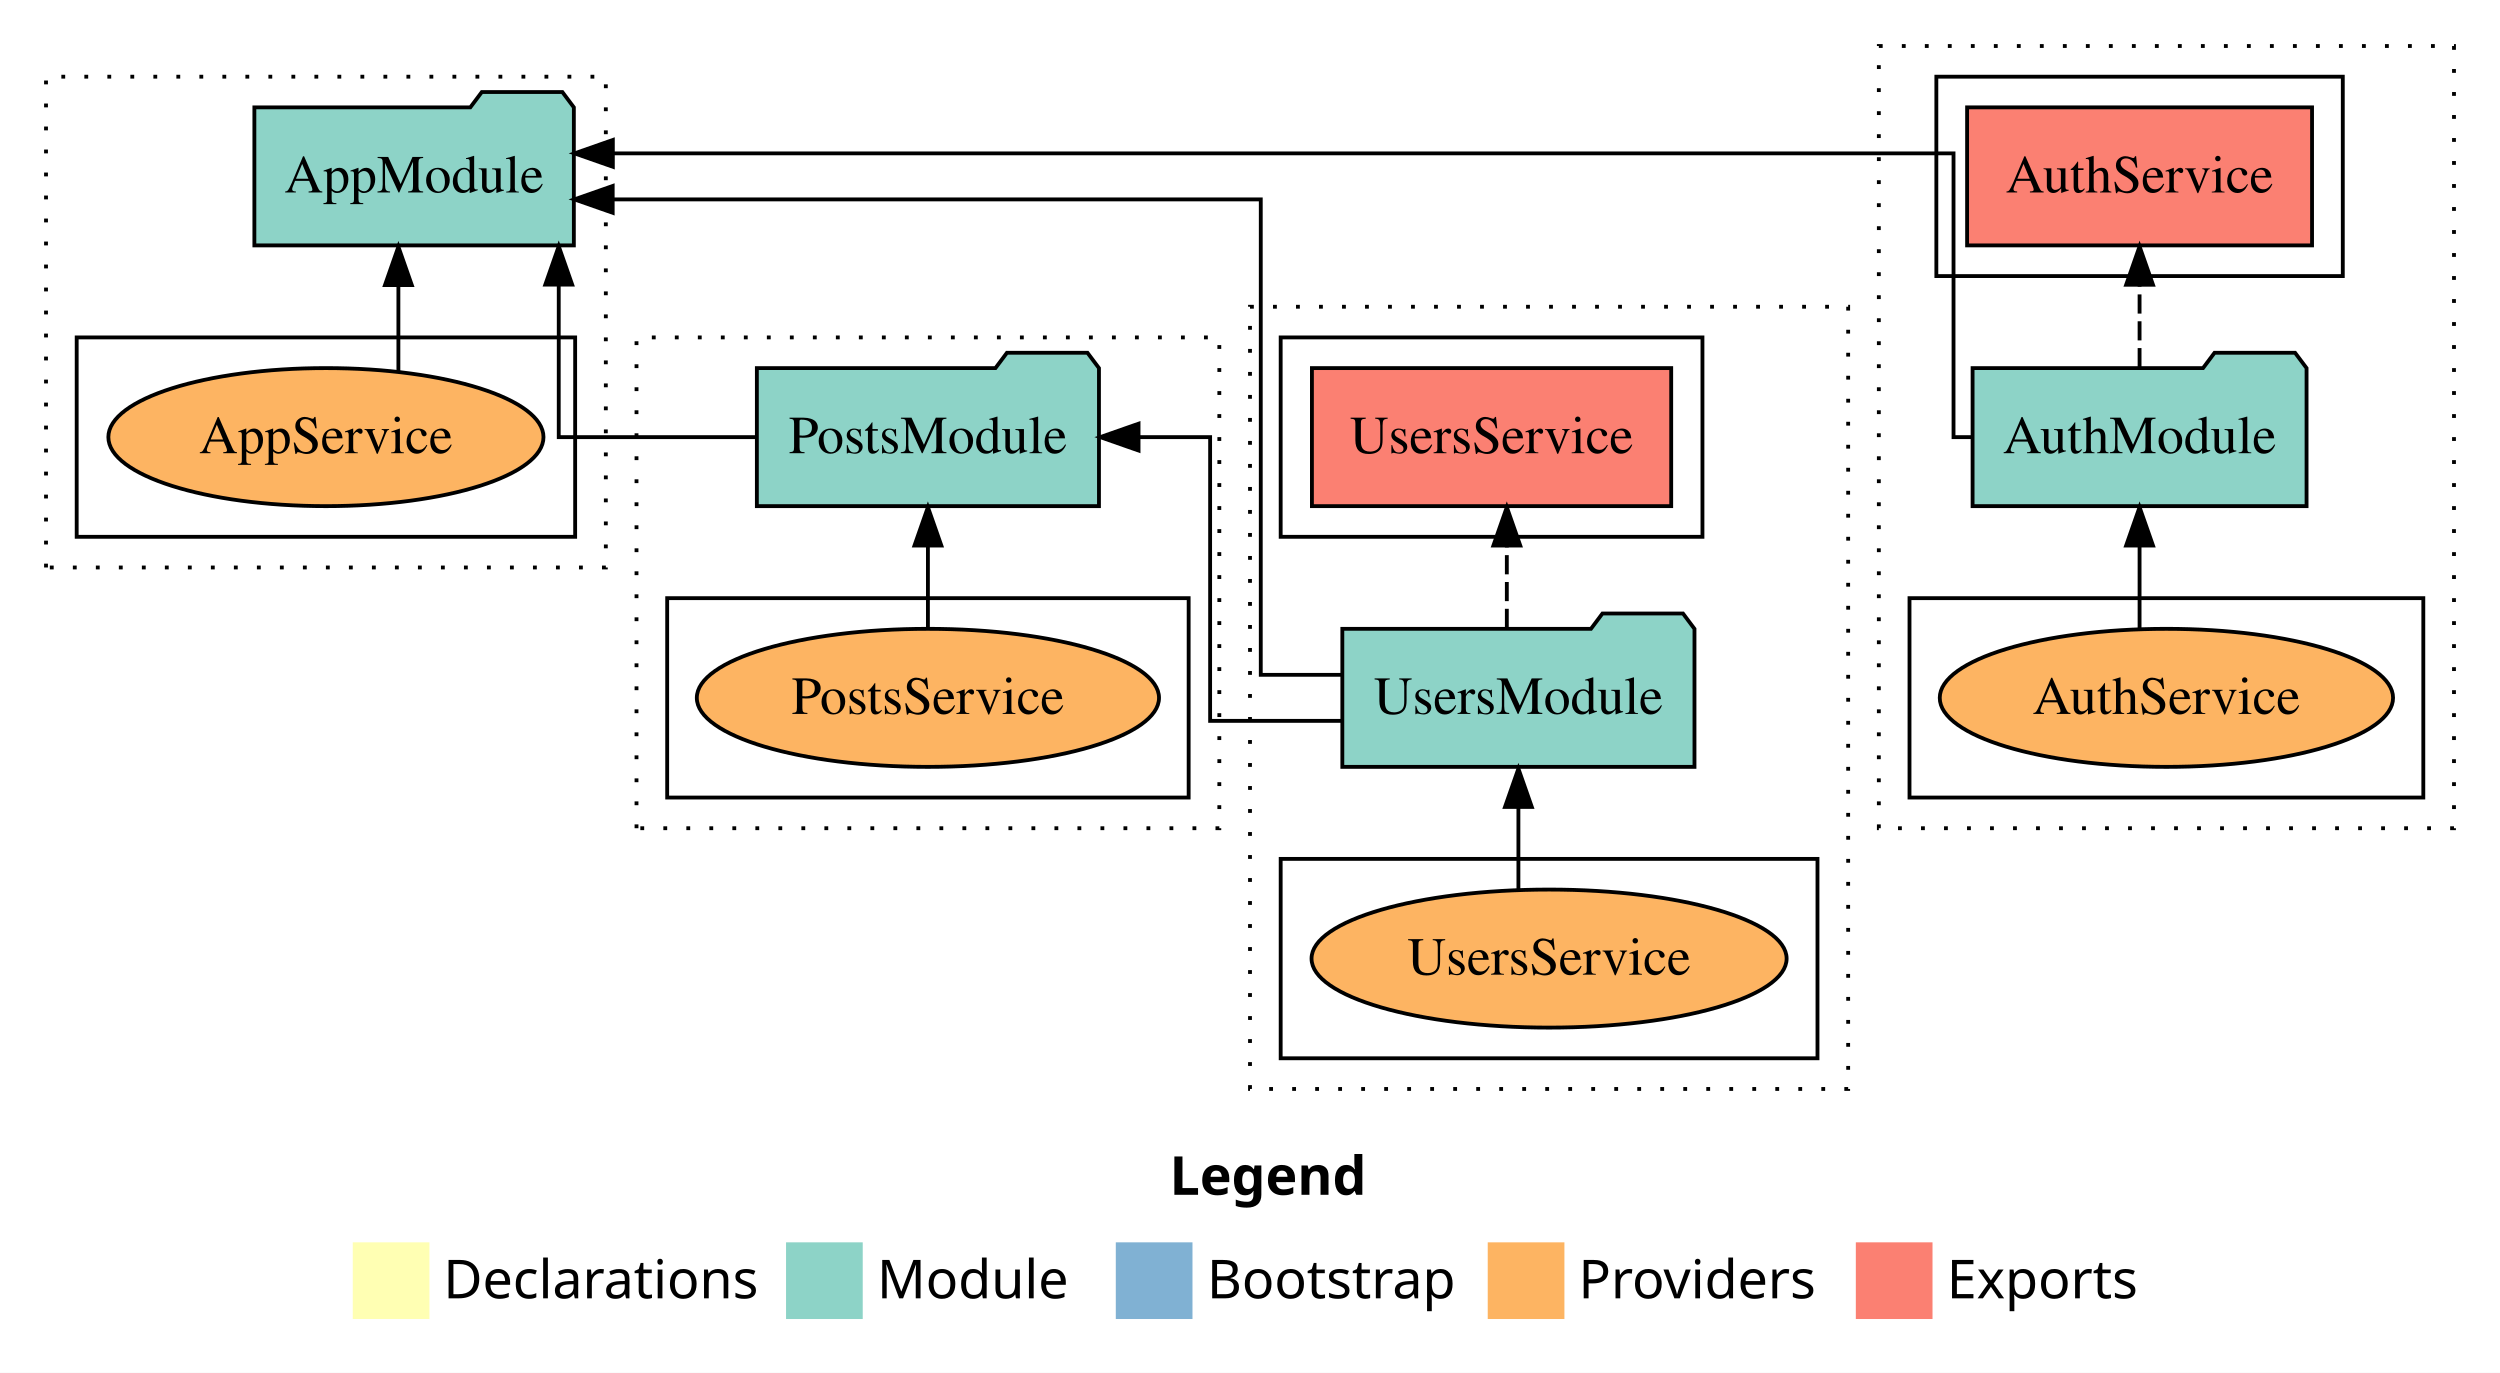
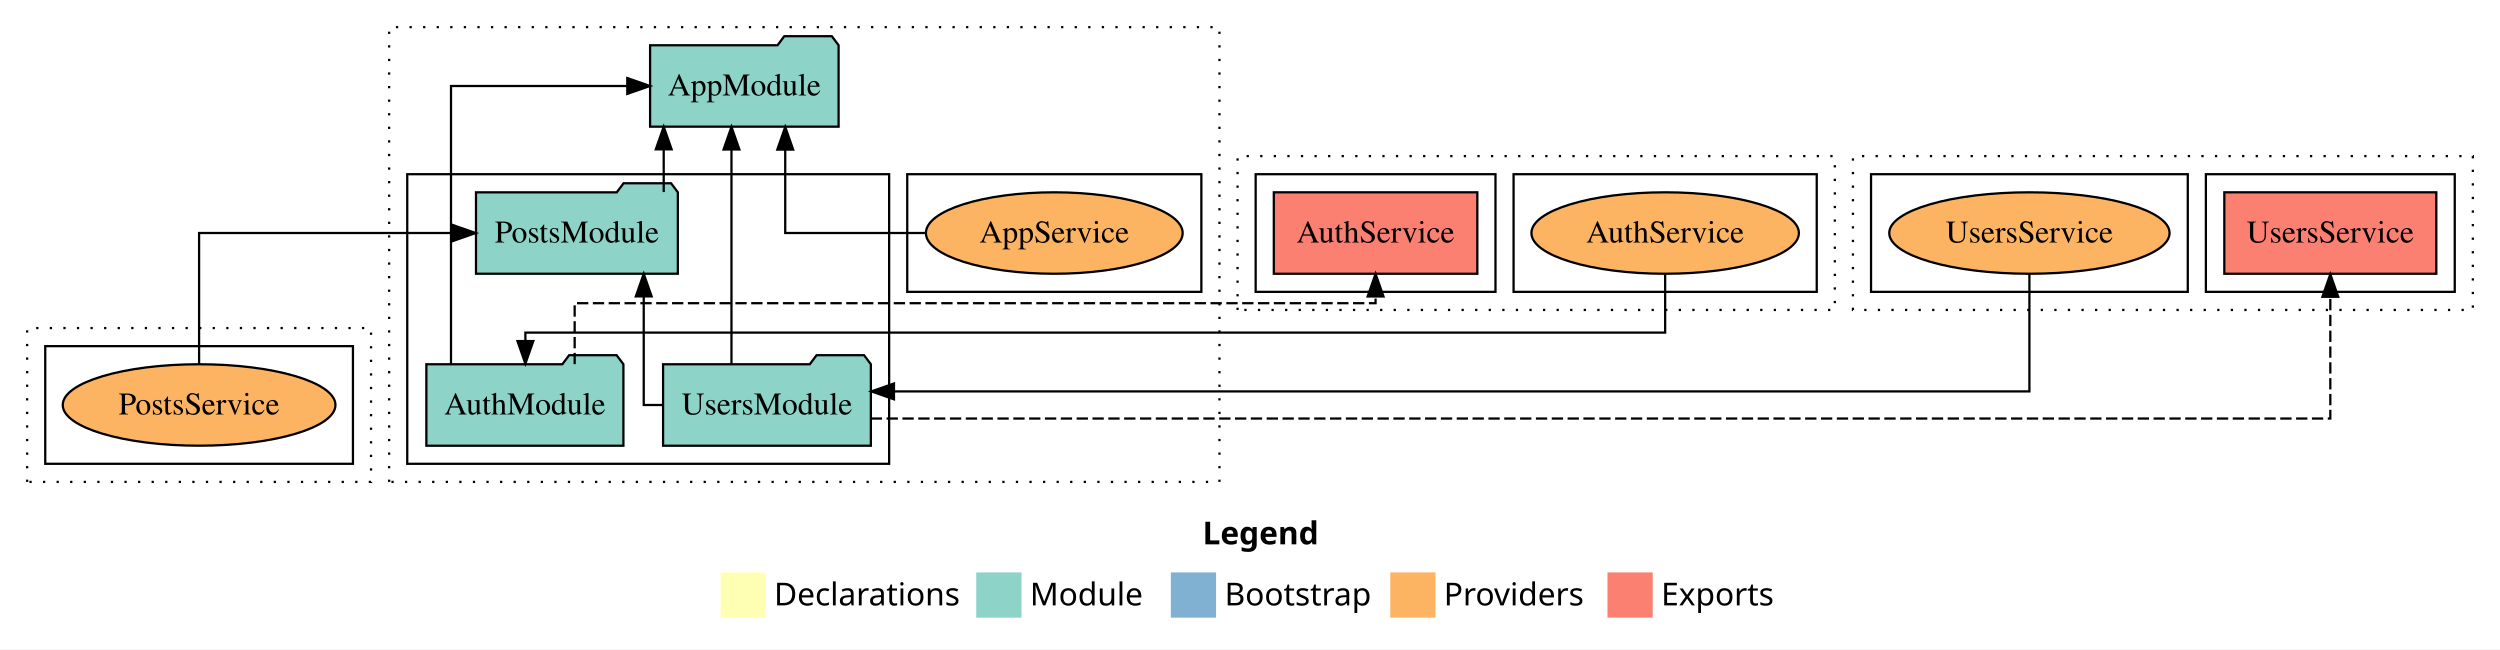
- <svg xmlns="http://www.w3.org/2000/svg" width="652pt" height="358pt" viewBox="0.00 0.00 652.00 358.00">
-   <g id="graph0" class="graph" transform="scale(1 1) rotate(0) translate(4 354)">
-     <polygon fill="white" stroke="transparent" points="-4,4 -4,-354 648,-354 648,4 -4,4" />
-     <text text-anchor="start" x="301.01" y="-42.4" font-family="Times-12" font-weight="bold" font-size="14.00">Legend</text>
-     <polygon fill="#ffffb3" stroke="transparent" points="88,-10 88,-30 108,-30 108,-10 88,-10" />
-     <text text-anchor="start" x="111.63" y="-15.4" font-family="Times-12" font-size="14.00">  Declarations</text>
-     <polygon fill="#8dd3c7" stroke="transparent" points="201,-10 201,-30 221,-30 221,-10 201,-10" />
-     <text text-anchor="start" x="224.73" y="-15.4" font-family="Times-12" font-size="14.00">  Module</text>
-     <polygon fill="#80b1d3" stroke="transparent" points="287,-10 287,-30 307,-30 307,-10 287,-10" />
-     <text text-anchor="start" x="310.78" y="-15.4" font-family="Times-12" font-size="14.00">  Bootstrap</text>
-     <polygon fill="#fdb462" stroke="transparent" points="384,-10 384,-30 404,-30 404,-10 384,-10" />
-     <text text-anchor="start" x="407.67" y="-15.4" font-family="Times-12" font-size="14.00">  Providers</text>
-     <polygon fill="#fb8072" stroke="transparent" points="480,-10 480,-30 500,-30 500,-10 480,-10" />
-     <text text-anchor="start" x="503.73" y="-15.4" font-family="Times-12" font-size="14.00">  Exports</text>
+ <svg xmlns="http://www.w3.org/2000/svg" width="1105pt" height="287pt" viewBox="0.00 0.00 1105.00 287.00">
+   <g id="graph0" class="graph" transform="scale(1 1) rotate(0) translate(4 283)">
+     <polygon fill="white" stroke="transparent" points="-4,4 -4,-283 1101,-283 1101,4 -4,4" />
+     <text text-anchor="start" x="527.51" y="-42.4" font-family="Times-12" font-weight="bold" font-size="14.00">Legend</text>
+     <polygon fill="#ffffb3" stroke="transparent" points="314.5,-10 314.5,-30 334.5,-30 334.5,-10 314.5,-10" />
+     <text text-anchor="start" x="338.13" y="-15.4" font-family="Times-12" font-size="14.00">  Declarations</text>
+     <polygon fill="#8dd3c7" stroke="transparent" points="427.5,-10 427.5,-30 447.5,-30 447.5,-10 427.5,-10" />
+     <text text-anchor="start" x="451.23" y="-15.4" font-family="Times-12" font-size="14.00">  Module</text>
+     <polygon fill="#80b1d3" stroke="transparent" points="513.5,-10 513.5,-30 533.5,-30 533.5,-10 513.5,-10" />
+     <text text-anchor="start" x="537.28" y="-15.4" font-family="Times-12" font-size="14.00">  Bootstrap</text>
+     <polygon fill="#fdb462" stroke="transparent" points="610.5,-10 610.5,-30 630.5,-30 630.5,-10 610.5,-10" />
+     <text text-anchor="start" x="634.17" y="-15.4" font-family="Times-12" font-size="14.00">  Providers</text>
+     <polygon fill="#fb8072" stroke="transparent" points="706.5,-10 706.5,-30 726.5,-30 726.5,-10 706.5,-10" />
+     <text text-anchor="start" x="730.23" y="-15.4" font-family="Times-12" font-size="14.00">  Exports</text>
+     <g id="clust1" class="cluster">
+       <polygon fill="none" stroke="black" stroke-dasharray="1,5" points="168,-70 168,-271 535,-271 535,-70 168,-70" />
+     </g>
+     <g id="clust6" class="cluster">
+       <polygon fill="none" stroke="black" points="397,-154 397,-206 527,-206 527,-154 397,-154" />
+     </g>
+     <g id="clust3" class="cluster">
+       <polygon fill="none" stroke="black" points="176,-78 176,-206 389,-206 389,-78 176,-78" />
+     </g>
+     <g id="clust13" class="cluster">
+       <polygon fill="none" stroke="black" stroke-dasharray="1,5" points="8,-70 8,-138 160,-138 160,-70 8,-70" />
+     </g>
+     <g id="clust18" class="cluster">
+       <polygon fill="none" stroke="black" points="16,-78 16,-130 152,-130 152,-78 16,-78" />
+     </g>
    <g id="clust19" class="cluster">
-       <polygon fill="none" stroke="black" stroke-dasharray="1,5" points="322,-70 322,-274 478,-274 478,-70 322,-70" />
+       <polygon fill="none" stroke="black" stroke-dasharray="1,5" points="815,-146 815,-214 1089,-214 1089,-146 815,-146" />
+     </g>
+     <g id="clust22" class="cluster">
+       <polygon fill="none" stroke="black" points="971,-154 971,-206 1081,-206 1081,-154 971,-154" />
    </g>
    <g id="clust24" class="cluster">
-       <polygon fill="none" stroke="black" points="330,-78 330,-130 470,-130 470,-78 330,-78" />
-     </g>
-     <g id="clust22" class="cluster">
-       <polygon fill="none" stroke="black" points="330,-214 330,-266 440,-266 440,-214 330,-214" />
-     </g>
-     <g id="clust13" class="cluster">
-       <polygon fill="none" stroke="black" stroke-dasharray="1,5" points="162,-138 162,-266 314,-266 314,-138 162,-138" />
-     </g>
-     <g id="clust18" class="cluster">
-       <polygon fill="none" stroke="black" points="170,-146 170,-198 306,-198 306,-146 170,-146" />
+       <polygon fill="none" stroke="black" points="823,-154 823,-206 963,-206 963,-154 823,-154" />
    </g>
    <g id="clust7" class="cluster">
-       <polygon fill="none" stroke="black" stroke-dasharray="1,5" points="486,-138 486,-342 636,-342 636,-138 486,-138" />
+       <polygon fill="none" stroke="black" stroke-dasharray="1,5" points="543,-146 543,-214 807,-214 807,-146 543,-146" />
+     </g>
+     <g id="clust12" class="cluster">
+       <polygon fill="none" stroke="black" points="665,-154 665,-206 799,-206 799,-154 665,-154" />
    </g>
    <g id="clust10" class="cluster">
-       <polygon fill="none" stroke="black" points="501,-282 501,-334 607,-334 607,-282 501,-282" />
-     </g>
-     <g id="clust12" class="cluster">
-       <polygon fill="none" stroke="black" points="494,-146 494,-198 628,-198 628,-146 494,-146" />
-     </g>
-     <g id="clust1" class="cluster">
-       <polygon fill="none" stroke="black" stroke-dasharray="1,5" points="8,-206 8,-334 154,-334 154,-206 8,-206" />
-     </g>
-     <g id="clust6" class="cluster">
-       <polygon fill="none" stroke="black" points="16,-214 16,-266 146,-266 146,-214 16,-214" />
+       <polygon fill="none" stroke="black" points="551,-154 551,-206 657,-206 657,-154 551,-154" />
    </g>
    <g id="node1" class="node">
-       <polygon fill="#8dd3c7" stroke="black" points="597.55,-258 594.55,-262 573.55,-262 570.55,-258 510.45,-258 510.45,-222 597.55,-222 597.55,-258" />
-       <text text-anchor="middle" x="554" y="-235.8" font-family="Times,serif" font-size="14.00">AuthModule</text>
+       <polygon fill="#8dd3c7" stroke="black" points="271.55,-122 268.55,-126 247.55,-126 244.55,-122 184.45,-122 184.45,-86 271.55,-86 271.55,-122" />
+       <text text-anchor="middle" x="228" y="-99.8" font-family="Times,serif" font-size="14.00">AuthModule</text>
    </g>
    <g id="node4" class="node">
-       <polygon fill="#8dd3c7" stroke="black" points="145.66,-326 142.66,-330 121.66,-330 118.66,-326 62.34,-326 62.34,-290 145.66,-290 145.66,-326" />
-       <text text-anchor="middle" x="104" y="-303.8" font-family="Times,serif" font-size="14.00">AppModule</text>
+       <polygon fill="#8dd3c7" stroke="black" points="366.66,-263 363.66,-267 342.66,-267 339.66,-263 283.34,-263 283.34,-227 366.66,-227 366.66,-263" />
+       <text text-anchor="middle" x="325" y="-240.8" font-family="Times,serif" font-size="14.00">AppModule</text>
    </g>
    <g id="edge1" class="edge">
-       <path fill="none" stroke="black" d="M510.31,-240C507.33,-240 505.48,-240 505.48,-240 505.48,-240 505.48,-314 505.48,-314 505.48,-314 155.83,-314 155.83,-314" />
-       <polygon fill="black" stroke="black" points="155.83,-310.5 145.83,-314 155.83,-317.5 155.83,-310.5" />
+       <path fill="none" stroke="black" d="M195.34,-122.14C195.34,-160.23 195.34,-245 195.34,-245 195.34,-245 273.26,-245 273.26,-245" />
+       <polygon fill="black" stroke="black" points="273.26,-248.5 283.26,-245 273.26,-241.5 273.26,-248.5" />
    </g>
    <g id="node6" class="node">
-       <polygon fill="#fb8072" stroke="black" points="598.98,-326 509.02,-326 509.02,-290 598.98,-290 598.98,-326" />
-       <text text-anchor="middle" x="554" y="-303.8" font-family="Times,serif" font-size="14.00">AuthService </text>
+       <polygon fill="#fb8072" stroke="black" points="648.98,-198 559.02,-198 559.02,-162 648.98,-162 648.98,-198" />
+       <text text-anchor="middle" x="604" y="-175.8" font-family="Times,serif" font-size="14.00">AuthService </text>
    </g>
    <g id="edge5" class="edge">
-       <path fill="none" stroke="black" stroke-dasharray="5,2" d="M554,-258.22C554,-258.22 554,-279.73 554,-279.73" />
-       <polygon fill="black" stroke="black" points="550.5,-279.73 554,-289.73 557.5,-279.73 550.5,-279.73" />
+       <path fill="none" stroke="black" stroke-dasharray="5,2" d="M250,-122.04C250,-134.56 250,-149 250,-149 250,-149 604,-149 604,-149 604,-149 604,-151.97 604,-151.97" />
+       <polygon fill="black" stroke="black" points="600.5,-151.97 604,-161.97 607.5,-151.97 600.5,-151.97" />
    </g>
    <g id="node2" class="node">
-       <polygon fill="#8dd3c7" stroke="black" points="282.61,-258 279.61,-262 258.61,-262 255.61,-258 193.39,-258 193.39,-222 282.61,-222 282.61,-258" />
-       <text text-anchor="middle" x="238" y="-235.8" font-family="Times,serif" font-size="14.00">PostsModule</text>
+       <polygon fill="#8dd3c7" stroke="black" points="295.61,-198 292.61,-202 271.61,-202 268.61,-198 206.39,-198 206.39,-162 295.61,-162 295.61,-198" />
+       <text text-anchor="middle" x="251" y="-175.8" font-family="Times,serif" font-size="14.00">PostsModule</text>
    </g>
    <g id="edge2" class="edge">
-       <path fill="none" stroke="black" d="M193.24,-240C168.1,-240 141.72,-240 141.72,-240 141.72,-240 141.72,-279.78 141.72,-279.78" />
-       <polygon fill="black" stroke="black" points="138.22,-279.78 141.72,-289.78 145.22,-279.78 138.22,-279.78" />
+       <path fill="none" stroke="black" d="M289.36,-198.11C289.36,-198.11 289.36,-216.99 289.36,-216.99" />
+       <polygon fill="black" stroke="black" points="285.86,-216.99 289.36,-226.99 292.86,-216.99 285.86,-216.99" />
    </g>
    <g id="node3" class="node">
-       <polygon fill="#8dd3c7" stroke="black" points="437.92,-190 434.92,-194 413.92,-194 410.92,-190 346.08,-190 346.08,-154 437.92,-154 437.92,-190" />
-       <text text-anchor="middle" x="392" y="-167.8" font-family="Times,serif" font-size="14.00">UsersModule</text>
+       <polygon fill="#8dd3c7" stroke="black" points="380.92,-122 377.92,-126 356.92,-126 353.92,-122 289.08,-122 289.08,-86 380.92,-86 380.92,-122" />
+       <text text-anchor="middle" x="335" y="-99.8" font-family="Times,serif" font-size="14.00">UsersModule</text>
    </g>
    <g id="edge7" class="edge">
-       <path fill="none" stroke="black" d="M346.16,-166C328.11,-166 311.6,-166 311.6,-166 311.6,-166 311.6,-240 311.6,-240 311.6,-240 292.93,-240 292.93,-240" />
-       <polygon fill="black" stroke="black" points="292.93,-236.5 282.93,-240 292.93,-243.5 292.93,-236.5" />
+       <path fill="none" stroke="black" d="M289.04,-104C283.94,-104 280.53,-104 280.53,-104 280.53,-104 280.53,-151.99 280.53,-151.99" />
+       <polygon fill="black" stroke="black" points="277.03,-151.99 280.53,-161.99 284.03,-151.99 277.03,-151.99" />
    </g>
    <g id="edge3" class="edge">
-       <path fill="none" stroke="black" d="M346.07,-178C334.26,-178 324.81,-178 324.81,-178 324.81,-178 324.81,-302 324.81,-302 324.81,-302 155.79,-302 155.79,-302" />
-       <polygon fill="black" stroke="black" points="155.79,-298.5 145.79,-302 155.79,-305.5 155.79,-298.5" />
+       <path fill="none" stroke="black" d="M319.31,-122.14C319.31,-122.14 319.31,-216.93 319.31,-216.93" />
+       <polygon fill="black" stroke="black" points="315.81,-216.92 319.31,-226.93 322.81,-216.93 315.81,-216.92" />
    </g>
    <g id="node9" class="node">
-       <polygon fill="#fb8072" stroke="black" points="431.85,-258 338.15,-258 338.15,-222 431.85,-222 431.85,-258" />
-       <text text-anchor="middle" x="385" y="-235.8" font-family="Times,serif" font-size="14.00">UsersService </text>
+       <polygon fill="#fb8072" stroke="black" points="1072.85,-198 979.15,-198 979.15,-162 1072.85,-162 1072.85,-198" />
+       <text text-anchor="middle" x="1026" y="-175.8" font-family="Times,serif" font-size="14.00">UsersService </text>
    </g>
    <g id="edge9" class="edge">
-       <path fill="none" stroke="black" stroke-dasharray="5,2" d="M388.98,-190.22C388.98,-190.22 388.98,-211.73 388.98,-211.73" />
-       <polygon fill="black" stroke="black" points="385.48,-211.73 388.98,-221.73 392.48,-211.73 385.48,-211.73" />
+       <path fill="none" stroke="black" stroke-dasharray="5,2" d="M380.87,-98C535.21,-98 1026,-98 1026,-98 1026,-98 1026,-151.8 1026,-151.8" />
+       <polygon fill="black" stroke="black" points="1022.5,-151.8 1026,-161.8 1029.5,-151.8 1022.5,-151.8" />
    </g>
    <g id="node5" class="node">
-       <ellipse fill="#fdb462" stroke="black" cx="81" cy="-240" rx="56.74" ry="18" />
-       <text text-anchor="middle" x="81" y="-235.8" font-family="Times,serif" font-size="14.00">AppService</text>
+       <ellipse fill="#fdb462" stroke="black" cx="462" cy="-180" rx="56.74" ry="18" />
+       <text text-anchor="middle" x="462" y="-175.8" font-family="Times,serif" font-size="14.00">AppService</text>
    </g>
    <g id="edge4" class="edge">
-       <path fill="none" stroke="black" d="M99.9,-257.16C99.9,-257.16 99.9,-279.65 99.9,-279.65" />
-       <polygon fill="black" stroke="black" points="96.4,-279.65 99.9,-289.65 103.4,-279.65 96.4,-279.65" />
+       <path fill="none" stroke="black" d="M405.32,-180C374.69,-180 343.07,-180 343.07,-180 343.07,-180 343.07,-216.89 343.07,-216.89" />
+       <polygon fill="black" stroke="black" points="339.57,-216.89 343.07,-226.89 346.57,-216.89 339.57,-216.89" />
    </g>
    <g id="node7" class="node">
-       <ellipse fill="#fdb462" stroke="black" cx="561" cy="-172" rx="59.11" ry="18" />
-       <text text-anchor="middle" x="561" y="-167.8" font-family="Times,serif" font-size="14.00">AuthService</text>
+       <ellipse fill="#fdb462" stroke="black" cx="732" cy="-180" rx="59.11" ry="18" />
+       <text text-anchor="middle" x="732" y="-175.8" font-family="Times,serif" font-size="14.00">AuthService</text>
    </g>
    <g id="edge6" class="edge">
-       <path fill="none" stroke="black" d="M554,-190.22C554,-190.22 554,-211.73 554,-211.73" />
-       <polygon fill="black" stroke="black" points="550.5,-211.73 554,-221.73 557.5,-211.73 550.5,-211.73" />
+       <path fill="none" stroke="black" d="M732,-161.85C732,-149.73 732,-136 732,-136 732,-136 228.22,-136 228.22,-136 228.22,-136 228.22,-132.24 228.22,-132.24" />
+       <polygon fill="black" stroke="black" points="231.72,-132.24 228.22,-122.24 224.72,-132.24 231.72,-132.24" />
    </g>
    <g id="node8" class="node">
-       <ellipse fill="#fdb462" stroke="black" cx="238" cy="-172" rx="60.27" ry="18" />
-       <text text-anchor="middle" x="238" y="-167.8" font-family="Times,serif" font-size="14.00">PostsService</text>
+       <ellipse fill="#fdb462" stroke="black" cx="84" cy="-104" rx="60.27" ry="18" />
+       <text text-anchor="middle" x="84" y="-99.8" font-family="Times,serif" font-size="14.00">PostsService</text>
    </g>
    <g id="edge8" class="edge">
-       <path fill="none" stroke="black" d="M238,-190.22C238,-190.22 238,-211.73 238,-211.73" />
-       <polygon fill="black" stroke="black" points="234.5,-211.73 238,-221.73 241.5,-211.73 234.5,-211.73" />
+       <path fill="none" stroke="black" d="M84,-122.01C84,-144.49 84,-180 84,-180 84,-180 196.25,-180 196.25,-180" />
+       <polygon fill="black" stroke="black" points="196.25,-183.5 206.25,-180 196.25,-176.5 196.25,-183.5" />
    </g>
    <g id="node10" class="node">
-       <ellipse fill="#fdb462" stroke="black" cx="400" cy="-104" rx="61.95" ry="18" />
-       <text text-anchor="middle" x="400" y="-99.8" font-family="Times,serif" font-size="14.00">UsersService</text>
+       <ellipse fill="#fdb462" stroke="black" cx="893" cy="-180" rx="61.95" ry="18" />
+       <text text-anchor="middle" x="893" y="-175.8" font-family="Times,serif" font-size="14.00">UsersService</text>
    </g>
    <g id="edge10" class="edge">
-       <path fill="none" stroke="black" d="M392,-121.87C392,-121.87 392,-143.54 392,-143.54" />
-       <polygon fill="black" stroke="black" points="388.5,-143.54 392,-153.54 395.5,-143.54 388.5,-143.54" />
+       <path fill="none" stroke="black" d="M893,-161.97C893,-141.23 893,-110 893,-110 893,-110 391.14,-110 391.14,-110" />
+       <polygon fill="black" stroke="black" points="391.14,-106.5 381.14,-110 391.14,-113.5 391.14,-106.5" />
    </g>
  </g>
</svg>
